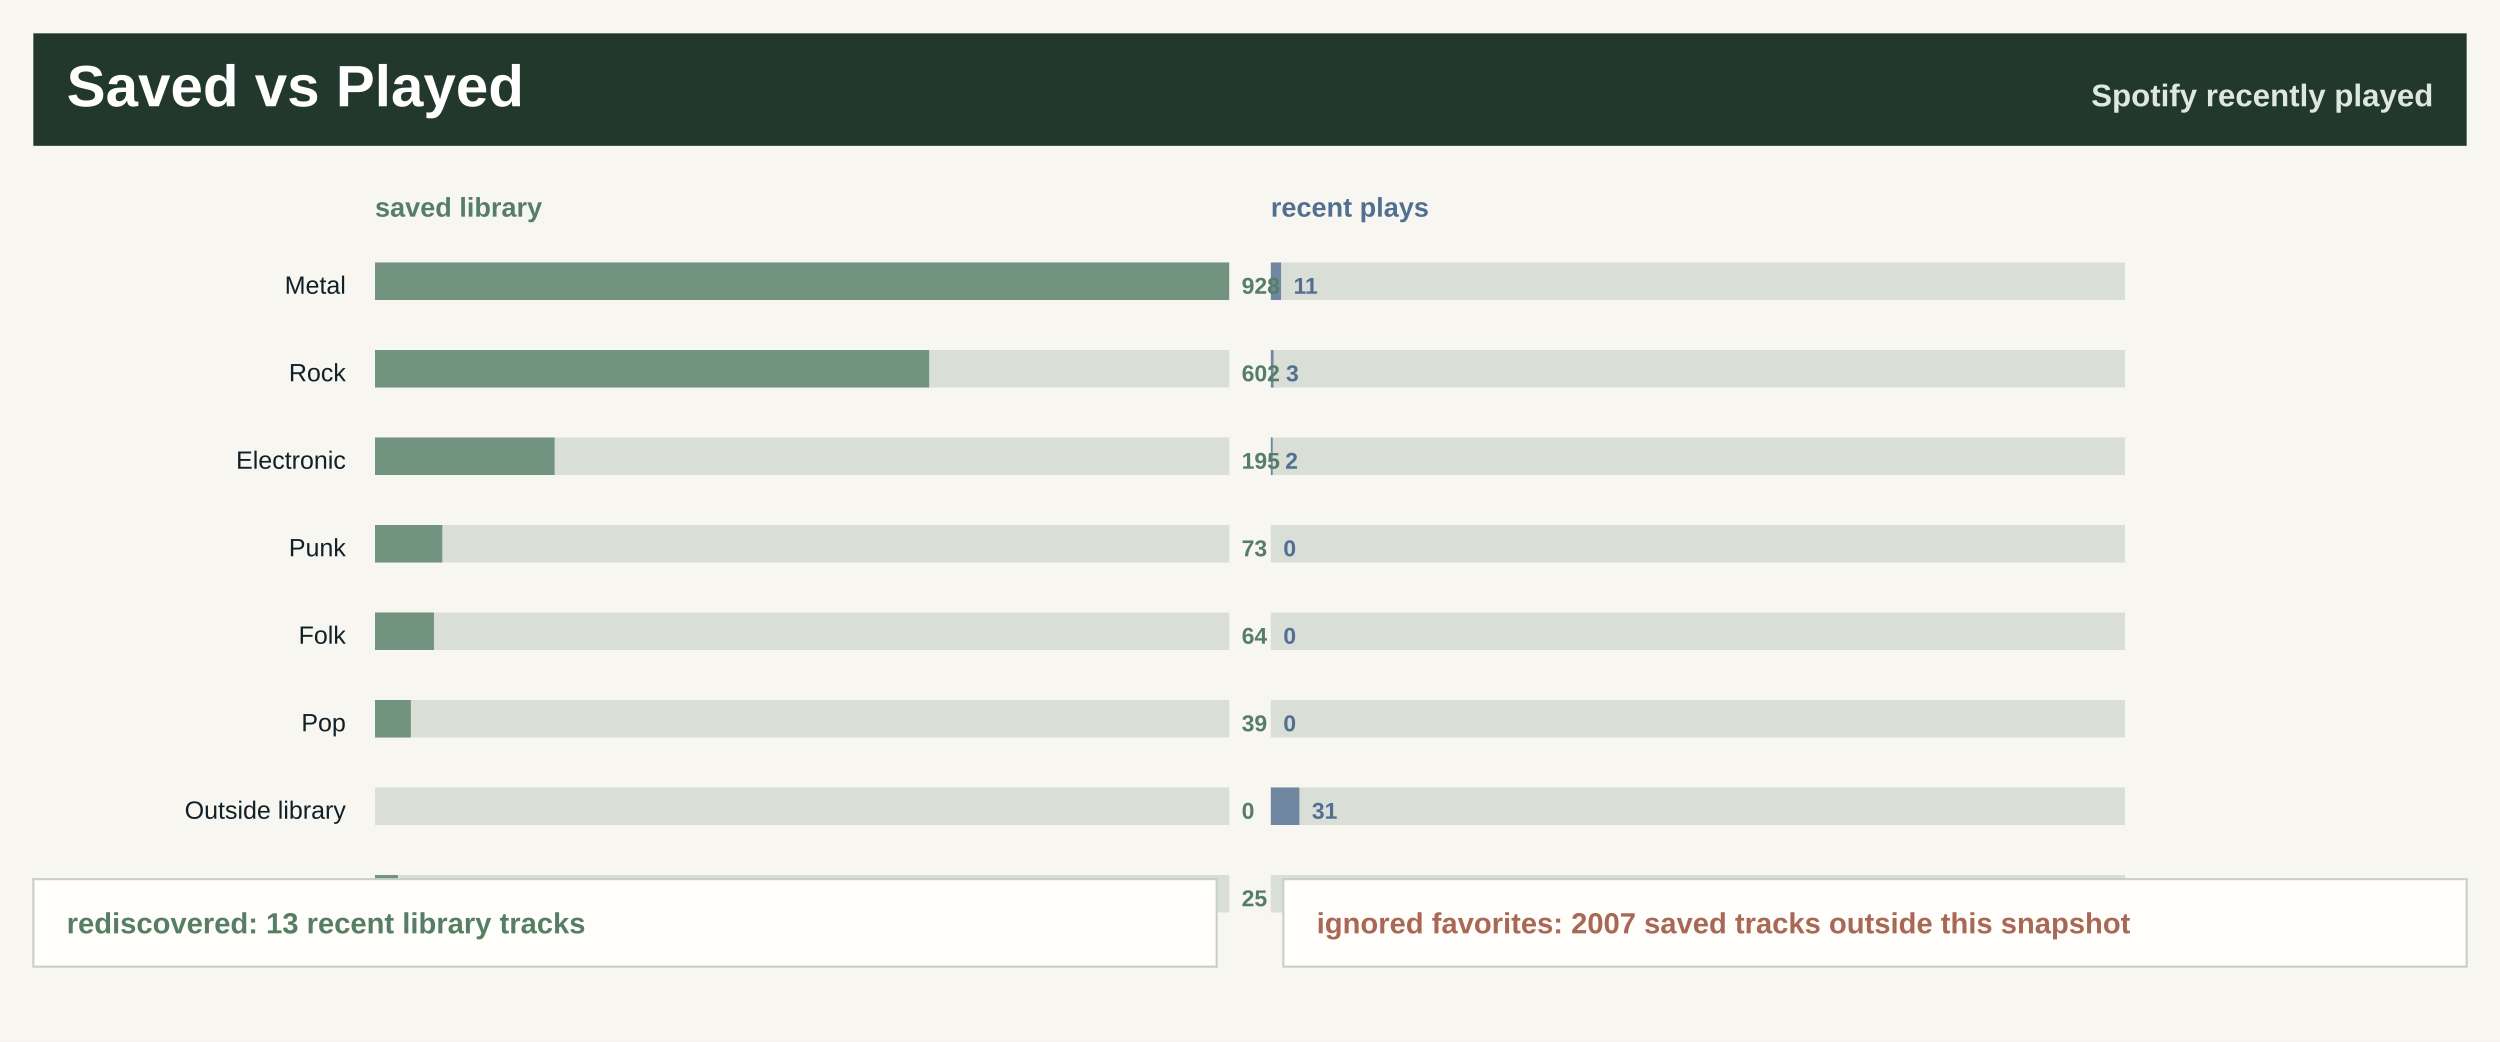
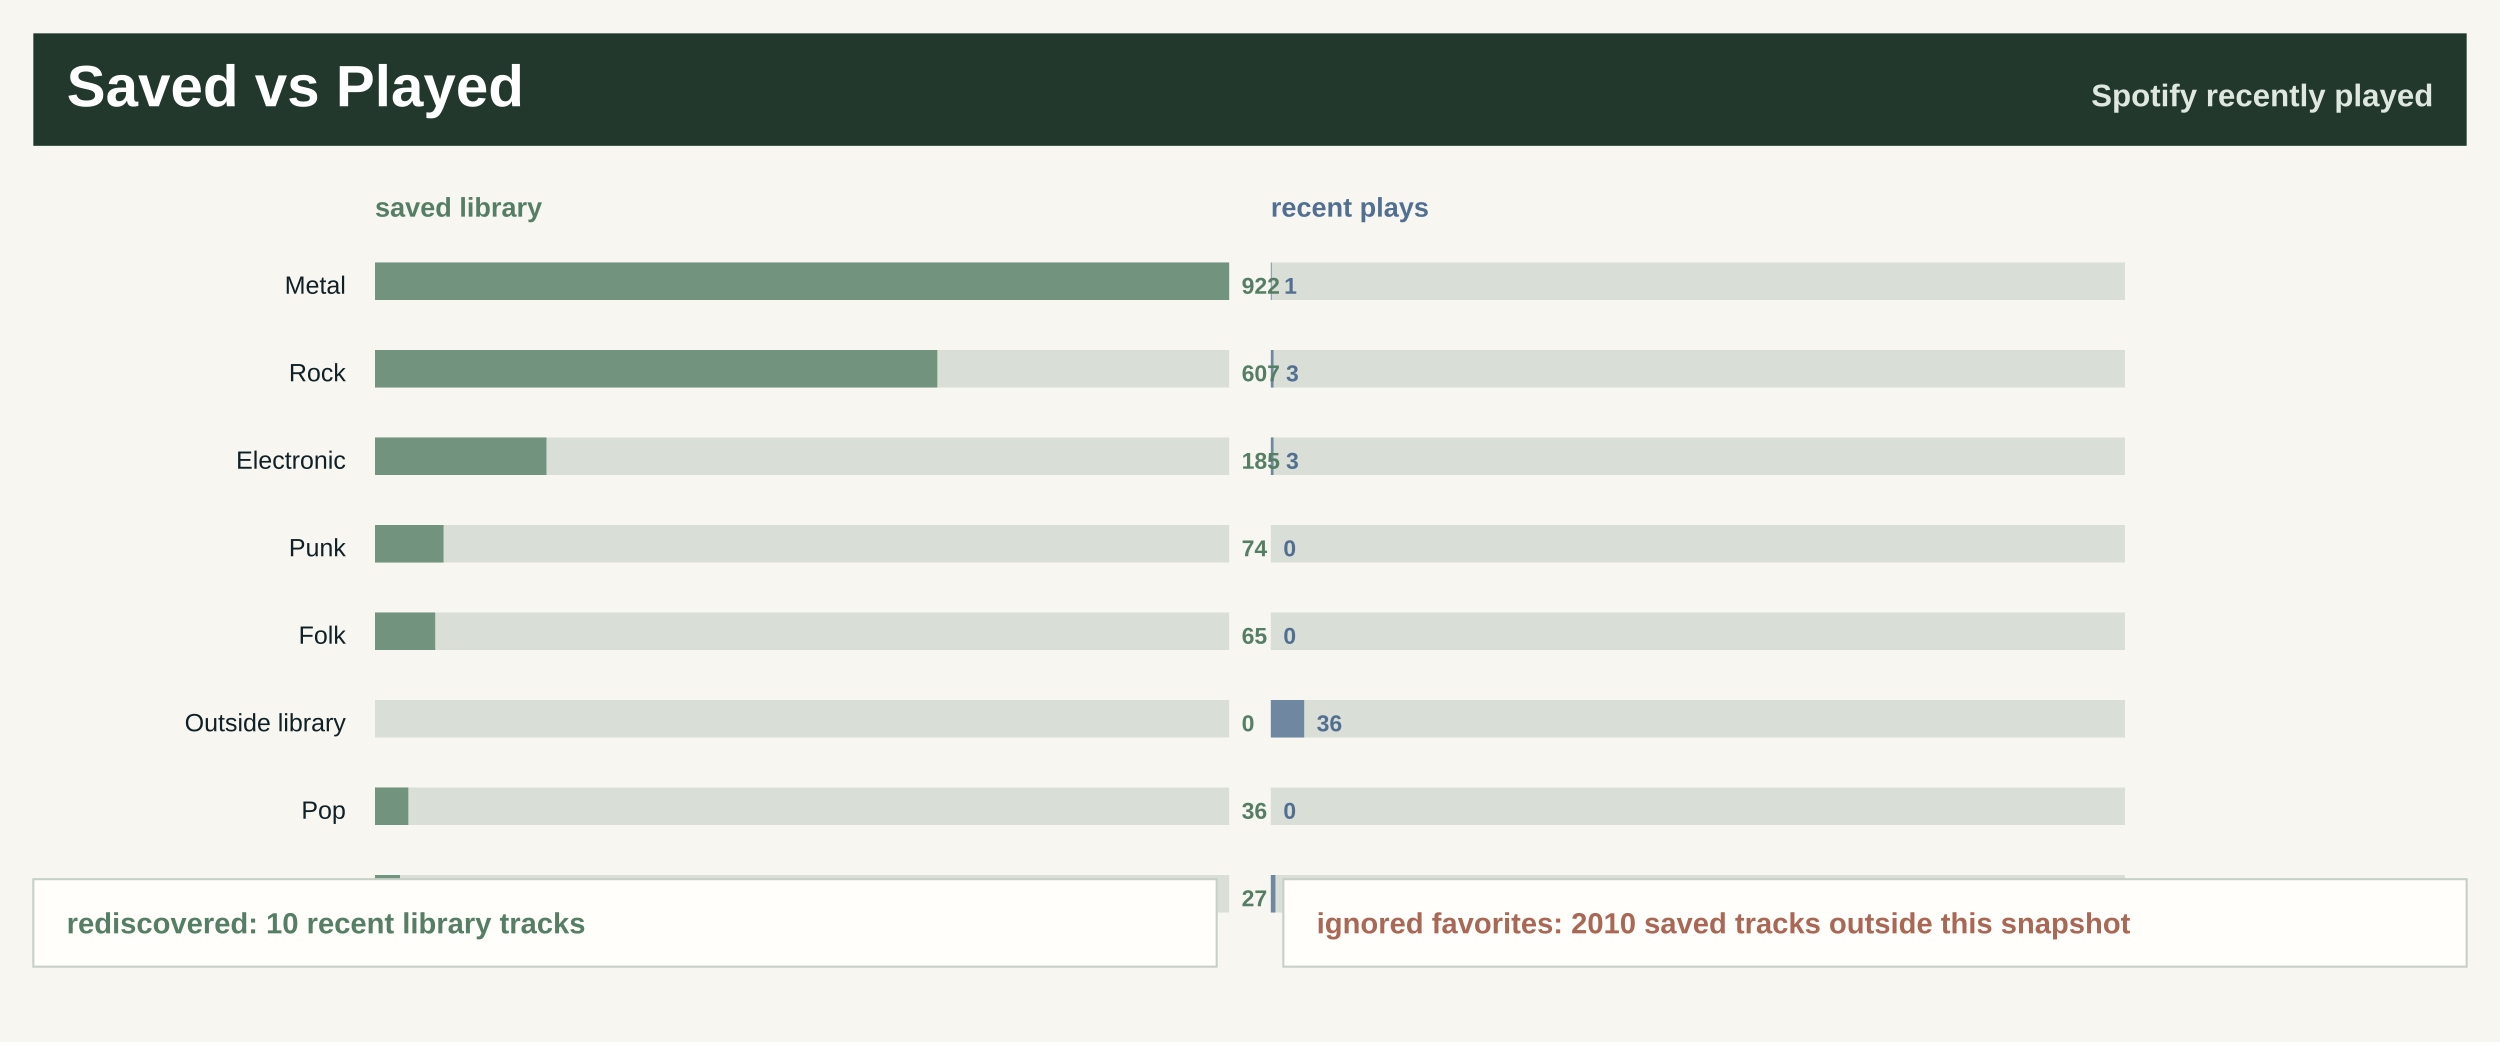
<svg xmlns="http://www.w3.org/2000/svg" width="1200" height="500" viewBox="0 0 1200 500" role="img" aria-label="Saved library versus recently played">
  <rect width="1200" height="500" fill="#f7f6f0" />
  <rect x="16" y="16" width="1168" height="54" fill="#22382d" />
  <text x="32.0" y="51.0" font-family="Segoe UI, Arial, sans-serif" font-size="28" font-weight="800" fill="#ffffff" text-anchor="start">Saved vs Played</text>
  <text x="1168.0" y="51.0" font-family="Segoe UI, Arial, sans-serif" font-size="15" font-weight="800" fill="#dfe8df" text-anchor="end">Spotify recently played</text>
  <text x="180.0" y="104.0" font-family="Segoe UI, Arial, sans-serif" font-size="13" font-weight="800" fill="#557e64" text-anchor="start">saved library</text>
  <text x="610.0" y="104.0" font-family="Segoe UI, Arial, sans-serif" font-size="13" font-weight="800" fill="#526f92" text-anchor="start">recent plays</text>
  <text x="166.0" y="141.0" font-family="Segoe UI, Arial, sans-serif" font-size="12" font-weight="400" fill="#102027" text-anchor="end">Metal</text>
  <rect x="180.0" y="126.0" width="410" height="18" fill="#d9ded7" />
  <rect x="180.0" y="126.0" width="410.0" height="18" fill="#557e64" fill-opacity="0.78" />
  <rect x="610.0" y="126.0" width="410" height="18" fill="#d9ded7" />
-   <rect x="610.0" y="126.0" width="4.9" height="18" fill="#526f92" fill-opacity="0.78" />
-   <text x="596.0" y="141.0" font-family="Segoe UI, Arial, sans-serif" font-size="11" font-weight="800" fill="#557e64" text-anchor="start">928</text>
-   <text x="620.9" y="141.0" font-family="Segoe UI, Arial, sans-serif" font-size="11" font-weight="800" fill="#526f92" text-anchor="start">11</text>
+   <rect x="610.0" y="126.0" width="0.4" height="18" fill="#526f92" fill-opacity="0.78" />
+   <text x="596.0" y="141.0" font-family="Segoe UI, Arial, sans-serif" font-size="11" font-weight="800" fill="#557e64" text-anchor="start">922</text>
+   <text x="616.4" y="141.0" font-family="Segoe UI, Arial, sans-serif" font-size="11" font-weight="800" fill="#526f92" text-anchor="start">1</text>
  <text x="166.0" y="183.0" font-family="Segoe UI, Arial, sans-serif" font-size="12" font-weight="400" fill="#102027" text-anchor="end">Rock</text>
  <rect x="180.0" y="168.0" width="410" height="18" fill="#d9ded7" />
-   <rect x="180.0" y="168.0" width="266.0" height="18" fill="#557e64" fill-opacity="0.78" />
+   <rect x="180.0" y="168.0" width="269.9" height="18" fill="#557e64" fill-opacity="0.78" />
  <rect x="610.0" y="168.0" width="410" height="18" fill="#d9ded7" />
  <rect x="610.0" y="168.0" width="1.3" height="18" fill="#526f92" fill-opacity="0.78" />
-   <text x="596.0" y="183.0" font-family="Segoe UI, Arial, sans-serif" font-size="11" font-weight="800" fill="#557e64" text-anchor="start">602</text>
+   <text x="596.0" y="183.0" font-family="Segoe UI, Arial, sans-serif" font-size="11" font-weight="800" fill="#557e64" text-anchor="start">607</text>
  <text x="617.3" y="183.0" font-family="Segoe UI, Arial, sans-serif" font-size="11" font-weight="800" fill="#526f92" text-anchor="start">3</text>
  <text x="166.0" y="225.0" font-family="Segoe UI, Arial, sans-serif" font-size="12" font-weight="400" fill="#102027" text-anchor="end">Electronic</text>
  <rect x="180.0" y="210.0" width="410" height="18" fill="#d9ded7" />
-   <rect x="180.0" y="210.0" width="86.2" height="18" fill="#557e64" fill-opacity="0.78" />
+   <rect x="180.0" y="210.0" width="82.3" height="18" fill="#557e64" fill-opacity="0.78" />
  <rect x="610.0" y="210.0" width="410" height="18" fill="#d9ded7" />
-   <rect x="610.0" y="210.0" width="0.9" height="18" fill="#526f92" fill-opacity="0.78" />
-   <text x="596.0" y="225.0" font-family="Segoe UI, Arial, sans-serif" font-size="11" font-weight="800" fill="#557e64" text-anchor="start">195</text>
-   <text x="616.9" y="225.0" font-family="Segoe UI, Arial, sans-serif" font-size="11" font-weight="800" fill="#526f92" text-anchor="start">2</text>
+   <rect x="610.0" y="210.0" width="1.3" height="18" fill="#526f92" fill-opacity="0.78" />
+   <text x="596.0" y="225.0" font-family="Segoe UI, Arial, sans-serif" font-size="11" font-weight="800" fill="#557e64" text-anchor="start">185</text>
+   <text x="617.3" y="225.0" font-family="Segoe UI, Arial, sans-serif" font-size="11" font-weight="800" fill="#526f92" text-anchor="start">3</text>
  <text x="166.0" y="267.0" font-family="Segoe UI, Arial, sans-serif" font-size="12" font-weight="400" fill="#102027" text-anchor="end">Punk</text>
  <rect x="180.0" y="252.0" width="410" height="18" fill="#d9ded7" />
-   <rect x="180.0" y="252.0" width="32.3" height="18" fill="#557e64" fill-opacity="0.78" />
+   <rect x="180.0" y="252.0" width="32.9" height="18" fill="#557e64" fill-opacity="0.78" />
  <rect x="610.0" y="252.0" width="410" height="18" fill="#d9ded7" />
  <rect x="610.0" y="252.0" width="0.0" height="18" fill="#526f92" fill-opacity="0.78" />
-   <text x="596.0" y="267.0" font-family="Segoe UI, Arial, sans-serif" font-size="11" font-weight="800" fill="#557e64" text-anchor="start">73</text>
+   <text x="596.0" y="267.0" font-family="Segoe UI, Arial, sans-serif" font-size="11" font-weight="800" fill="#557e64" text-anchor="start">74</text>
  <text x="616.0" y="267.0" font-family="Segoe UI, Arial, sans-serif" font-size="11" font-weight="800" fill="#526f92" text-anchor="start">0</text>
  <text x="166.0" y="309.0" font-family="Segoe UI, Arial, sans-serif" font-size="12" font-weight="400" fill="#102027" text-anchor="end">Folk</text>
  <rect x="180.0" y="294.0" width="410" height="18" fill="#d9ded7" />
-   <rect x="180.0" y="294.0" width="28.3" height="18" fill="#557e64" fill-opacity="0.78" />
+   <rect x="180.0" y="294.0" width="28.9" height="18" fill="#557e64" fill-opacity="0.78" />
  <rect x="610.0" y="294.0" width="410" height="18" fill="#d9ded7" />
  <rect x="610.0" y="294.0" width="0.0" height="18" fill="#526f92" fill-opacity="0.78" />
-   <text x="596.0" y="309.0" font-family="Segoe UI, Arial, sans-serif" font-size="11" font-weight="800" fill="#557e64" text-anchor="start">64</text>
+   <text x="596.0" y="309.0" font-family="Segoe UI, Arial, sans-serif" font-size="11" font-weight="800" fill="#557e64" text-anchor="start">65</text>
  <text x="616.0" y="309.0" font-family="Segoe UI, Arial, sans-serif" font-size="11" font-weight="800" fill="#526f92" text-anchor="start">0</text>
-   <text x="166.0" y="351.0" font-family="Segoe UI, Arial, sans-serif" font-size="12" font-weight="400" fill="#102027" text-anchor="end">Pop</text>
+   <text x="166.0" y="351.0" font-family="Segoe UI, Arial, sans-serif" font-size="12" font-weight="400" fill="#102027" text-anchor="end">Outside library</text>
  <rect x="180.0" y="336.0" width="410" height="18" fill="#d9ded7" />
-   <rect x="180.0" y="336.0" width="17.2" height="18" fill="#557e64" fill-opacity="0.78" />
+   <rect x="180.0" y="336.0" width="0.0" height="18" fill="#557e64" fill-opacity="0.78" />
  <rect x="610.0" y="336.0" width="410" height="18" fill="#d9ded7" />
-   <rect x="610.0" y="336.0" width="0.0" height="18" fill="#526f92" fill-opacity="0.78" />
-   <text x="596.0" y="351.0" font-family="Segoe UI, Arial, sans-serif" font-size="11" font-weight="800" fill="#557e64" text-anchor="start">39</text>
-   <text x="616.0" y="351.0" font-family="Segoe UI, Arial, sans-serif" font-size="11" font-weight="800" fill="#526f92" text-anchor="start">0</text>
-   <text x="166.0" y="393.0" font-family="Segoe UI, Arial, sans-serif" font-size="12" font-weight="400" fill="#102027" text-anchor="end">Outside library</text>
+   <rect x="610.0" y="336.0" width="16.0" height="18" fill="#526f92" fill-opacity="0.78" />
+   <text x="596.0" y="351.0" font-family="Segoe UI, Arial, sans-serif" font-size="11" font-weight="800" fill="#557e64" text-anchor="start">0</text>
+   <text x="632.0" y="351.0" font-family="Segoe UI, Arial, sans-serif" font-size="11" font-weight="800" fill="#526f92" text-anchor="start">36</text>
+   <text x="166.0" y="393.0" font-family="Segoe UI, Arial, sans-serif" font-size="12" font-weight="400" fill="#102027" text-anchor="end">Pop</text>
  <rect x="180.0" y="378.0" width="410" height="18" fill="#d9ded7" />
-   <rect x="180.0" y="378.0" width="0.0" height="18" fill="#557e64" fill-opacity="0.78" />
+   <rect x="180.0" y="378.0" width="16.0" height="18" fill="#557e64" fill-opacity="0.78" />
  <rect x="610.0" y="378.0" width="410" height="18" fill="#d9ded7" />
-   <rect x="610.0" y="378.0" width="13.7" height="18" fill="#526f92" fill-opacity="0.78" />
-   <text x="596.0" y="393.0" font-family="Segoe UI, Arial, sans-serif" font-size="11" font-weight="800" fill="#557e64" text-anchor="start">0</text>
-   <text x="629.7" y="393.0" font-family="Segoe UI, Arial, sans-serif" font-size="11" font-weight="800" fill="#526f92" text-anchor="start">31</text>
-   <text x="166.0" y="435.0" font-family="Segoe UI, Arial, sans-serif" font-size="12" font-weight="400" fill="#102027" text-anchor="end">Classical</text>
+   <rect x="610.0" y="378.0" width="0.0" height="18" fill="#526f92" fill-opacity="0.78" />
+   <text x="596.0" y="393.0" font-family="Segoe UI, Arial, sans-serif" font-size="11" font-weight="800" fill="#557e64" text-anchor="start">36</text>
+   <text x="616.0" y="393.0" font-family="Segoe UI, Arial, sans-serif" font-size="11" font-weight="800" fill="#526f92" text-anchor="start">0</text>
+   <text x="166.0" y="435.0" font-family="Segoe UI, Arial, sans-serif" font-size="12" font-weight="400" fill="#102027" text-anchor="end">Other</text>
  <rect x="180.0" y="420.0" width="410" height="18" fill="#d9ded7" />
-   <rect x="180.0" y="420.0" width="11.0" height="18" fill="#557e64" fill-opacity="0.78" />
+   <rect x="180.0" y="420.0" width="12.0" height="18" fill="#557e64" fill-opacity="0.78" />
  <rect x="610.0" y="420.0" width="410" height="18" fill="#d9ded7" />
-   <rect x="610.0" y="420.0" width="0.0" height="18" fill="#526f92" fill-opacity="0.78" />
-   <text x="596.0" y="435.0" font-family="Segoe UI, Arial, sans-serif" font-size="11" font-weight="800" fill="#557e64" text-anchor="start">25</text>
-   <text x="616.0" y="435.0" font-family="Segoe UI, Arial, sans-serif" font-size="11" font-weight="800" fill="#526f92" text-anchor="start">0</text>
+   <rect x="610.0" y="420.0" width="2.2" height="18" fill="#526f92" fill-opacity="0.78" />
+   <text x="596.0" y="435.0" font-family="Segoe UI, Arial, sans-serif" font-size="11" font-weight="800" fill="#557e64" text-anchor="start">27</text>
+   <text x="618.2" y="435.0" font-family="Segoe UI, Arial, sans-serif" font-size="11" font-weight="800" fill="#526f92" text-anchor="start">5</text>
  <rect x="16" y="422" width="568" height="42" fill="#fffefa" stroke="#c7d0c7" />
  <rect x="616" y="422" width="568" height="42" fill="#fffefa" stroke="#c7d0c7" />
-   <text x="32.0" y="448.0" font-family="Segoe UI, Arial, sans-serif" font-size="14" font-weight="800" fill="#557e64" text-anchor="start">rediscovered: 13 recent library tracks</text>
-   <text x="632.0" y="448.0" font-family="Segoe UI, Arial, sans-serif" font-size="14" font-weight="800" fill="#a96855" text-anchor="start">ignored favorites: 2007 saved tracks outside this snapshot</text>
+   <text x="32.0" y="448.0" font-family="Segoe UI, Arial, sans-serif" font-size="14" font-weight="800" fill="#557e64" text-anchor="start">rediscovered: 10 recent library tracks</text>
+   <text x="632.0" y="448.0" font-family="Segoe UI, Arial, sans-serif" font-size="14" font-weight="800" fill="#a96855" text-anchor="start">ignored favorites: 2010 saved tracks outside this snapshot</text>
</svg>
